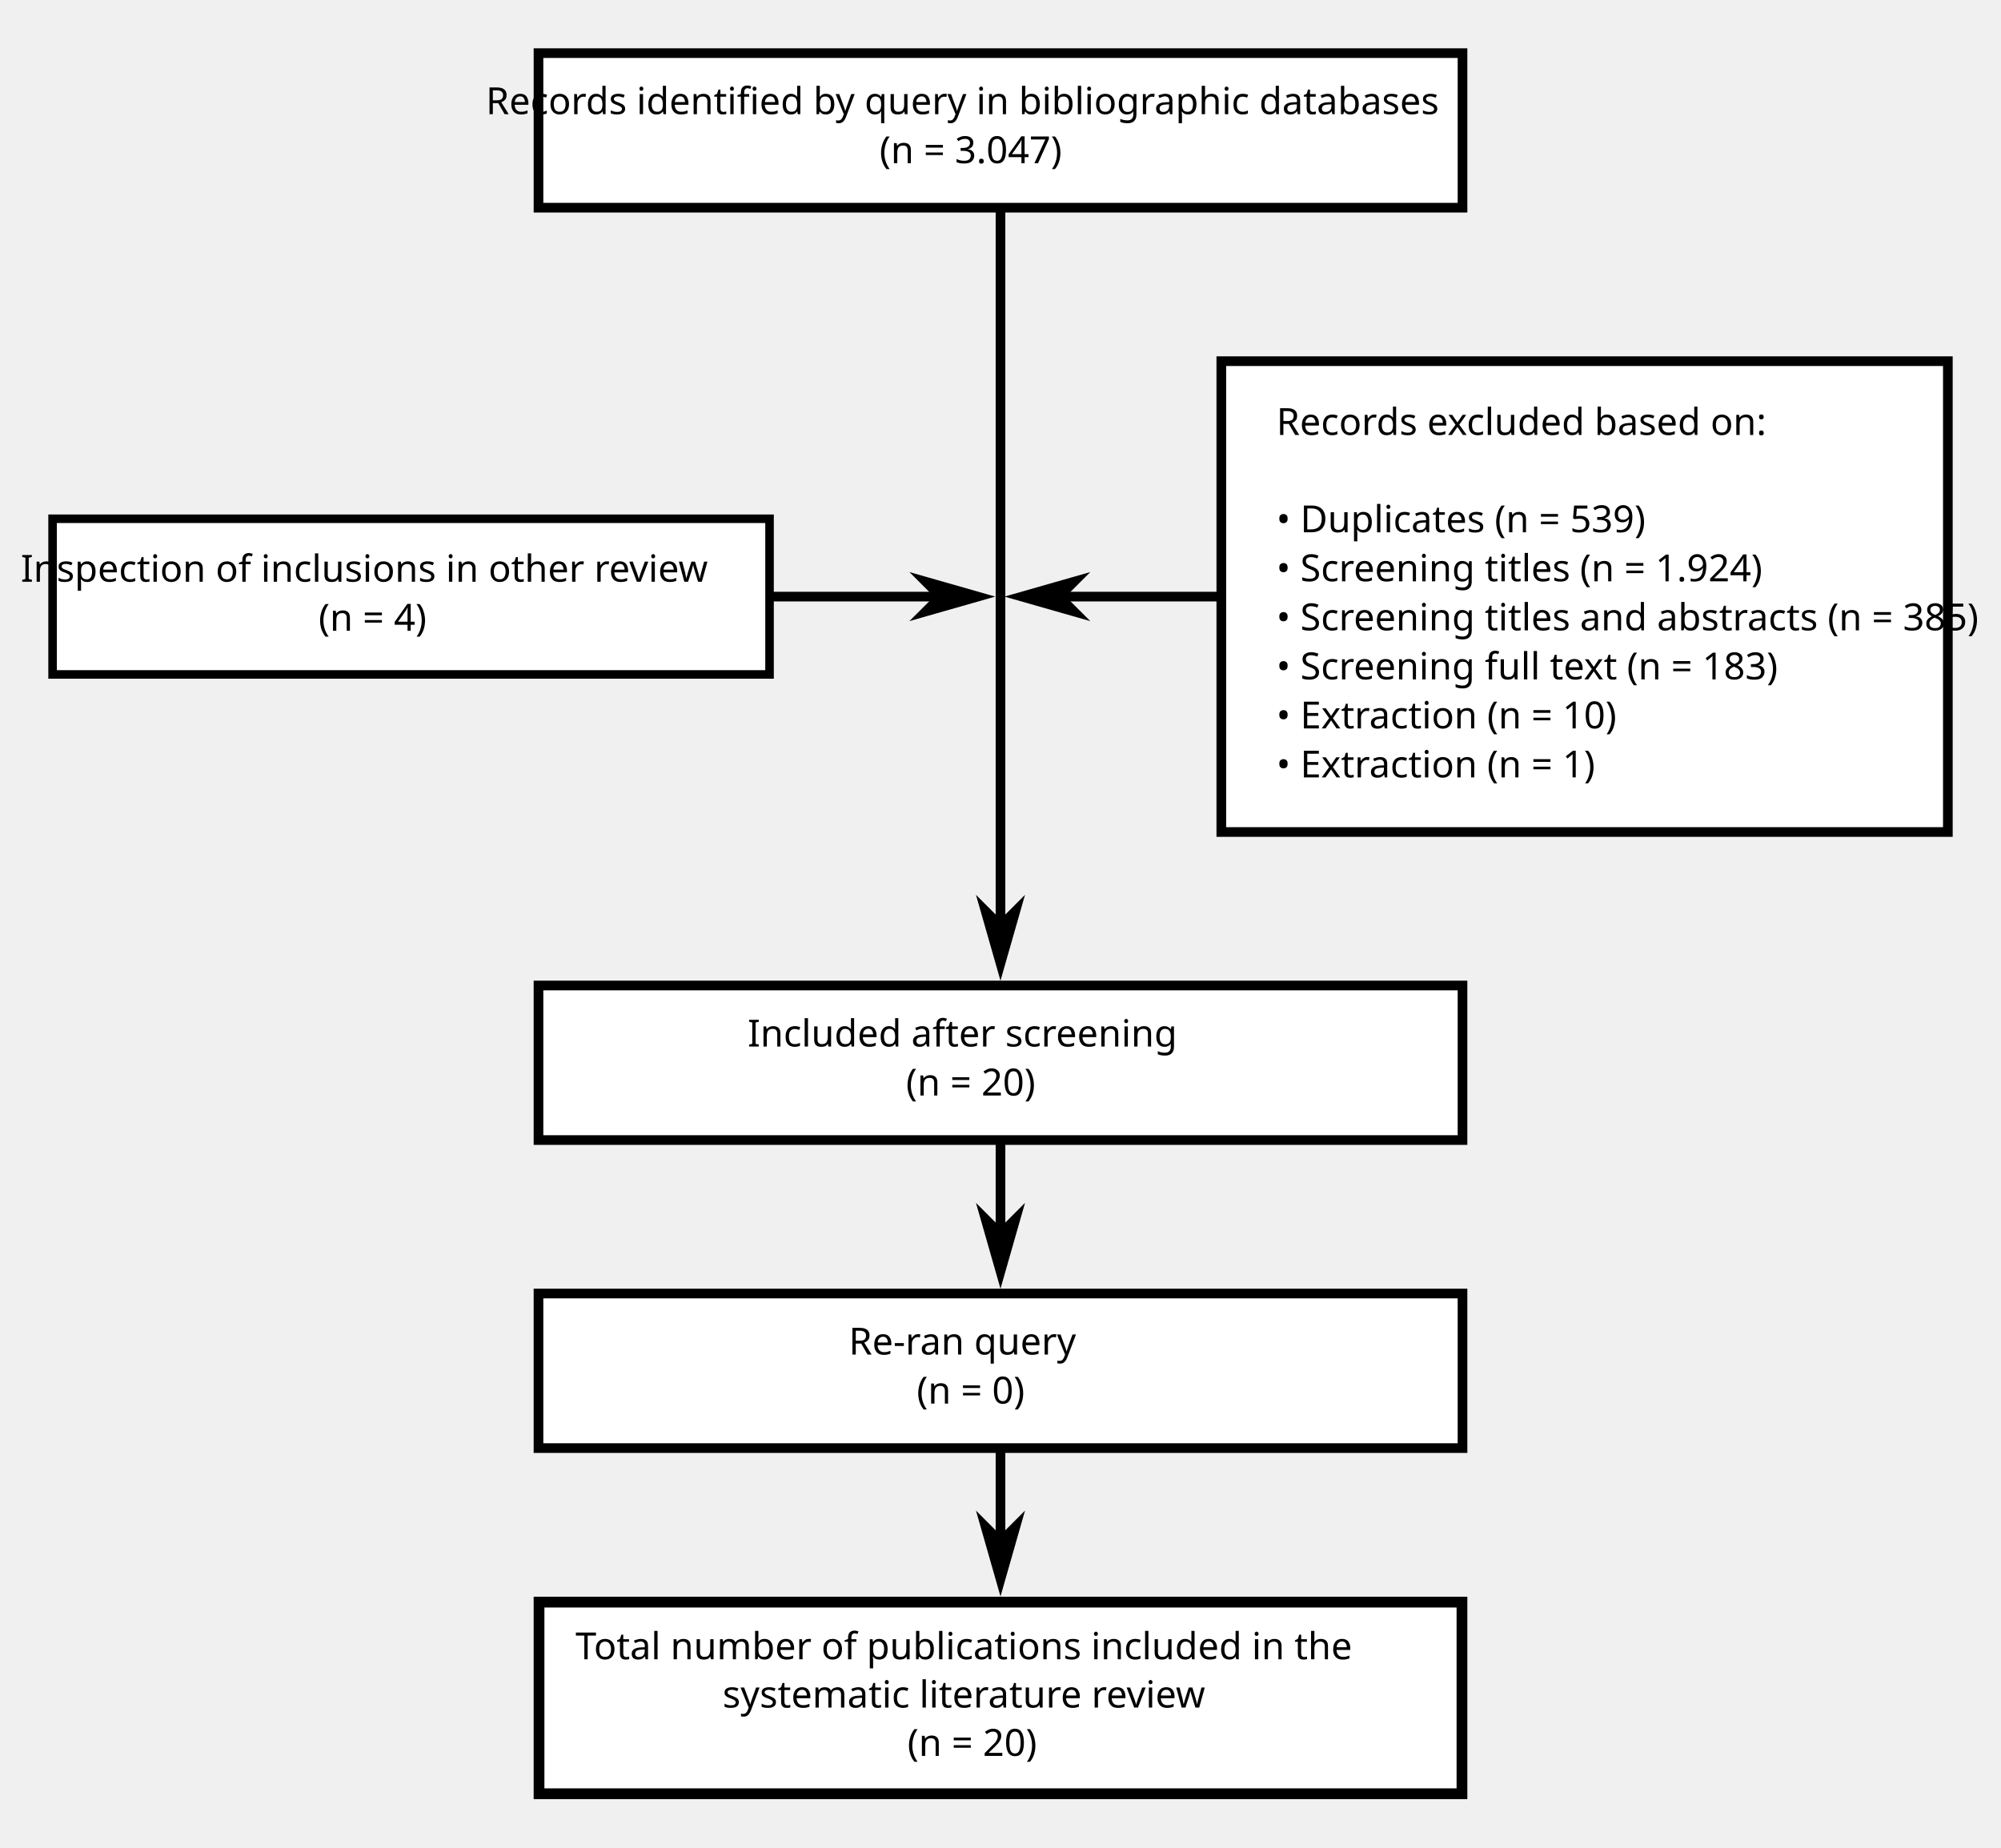
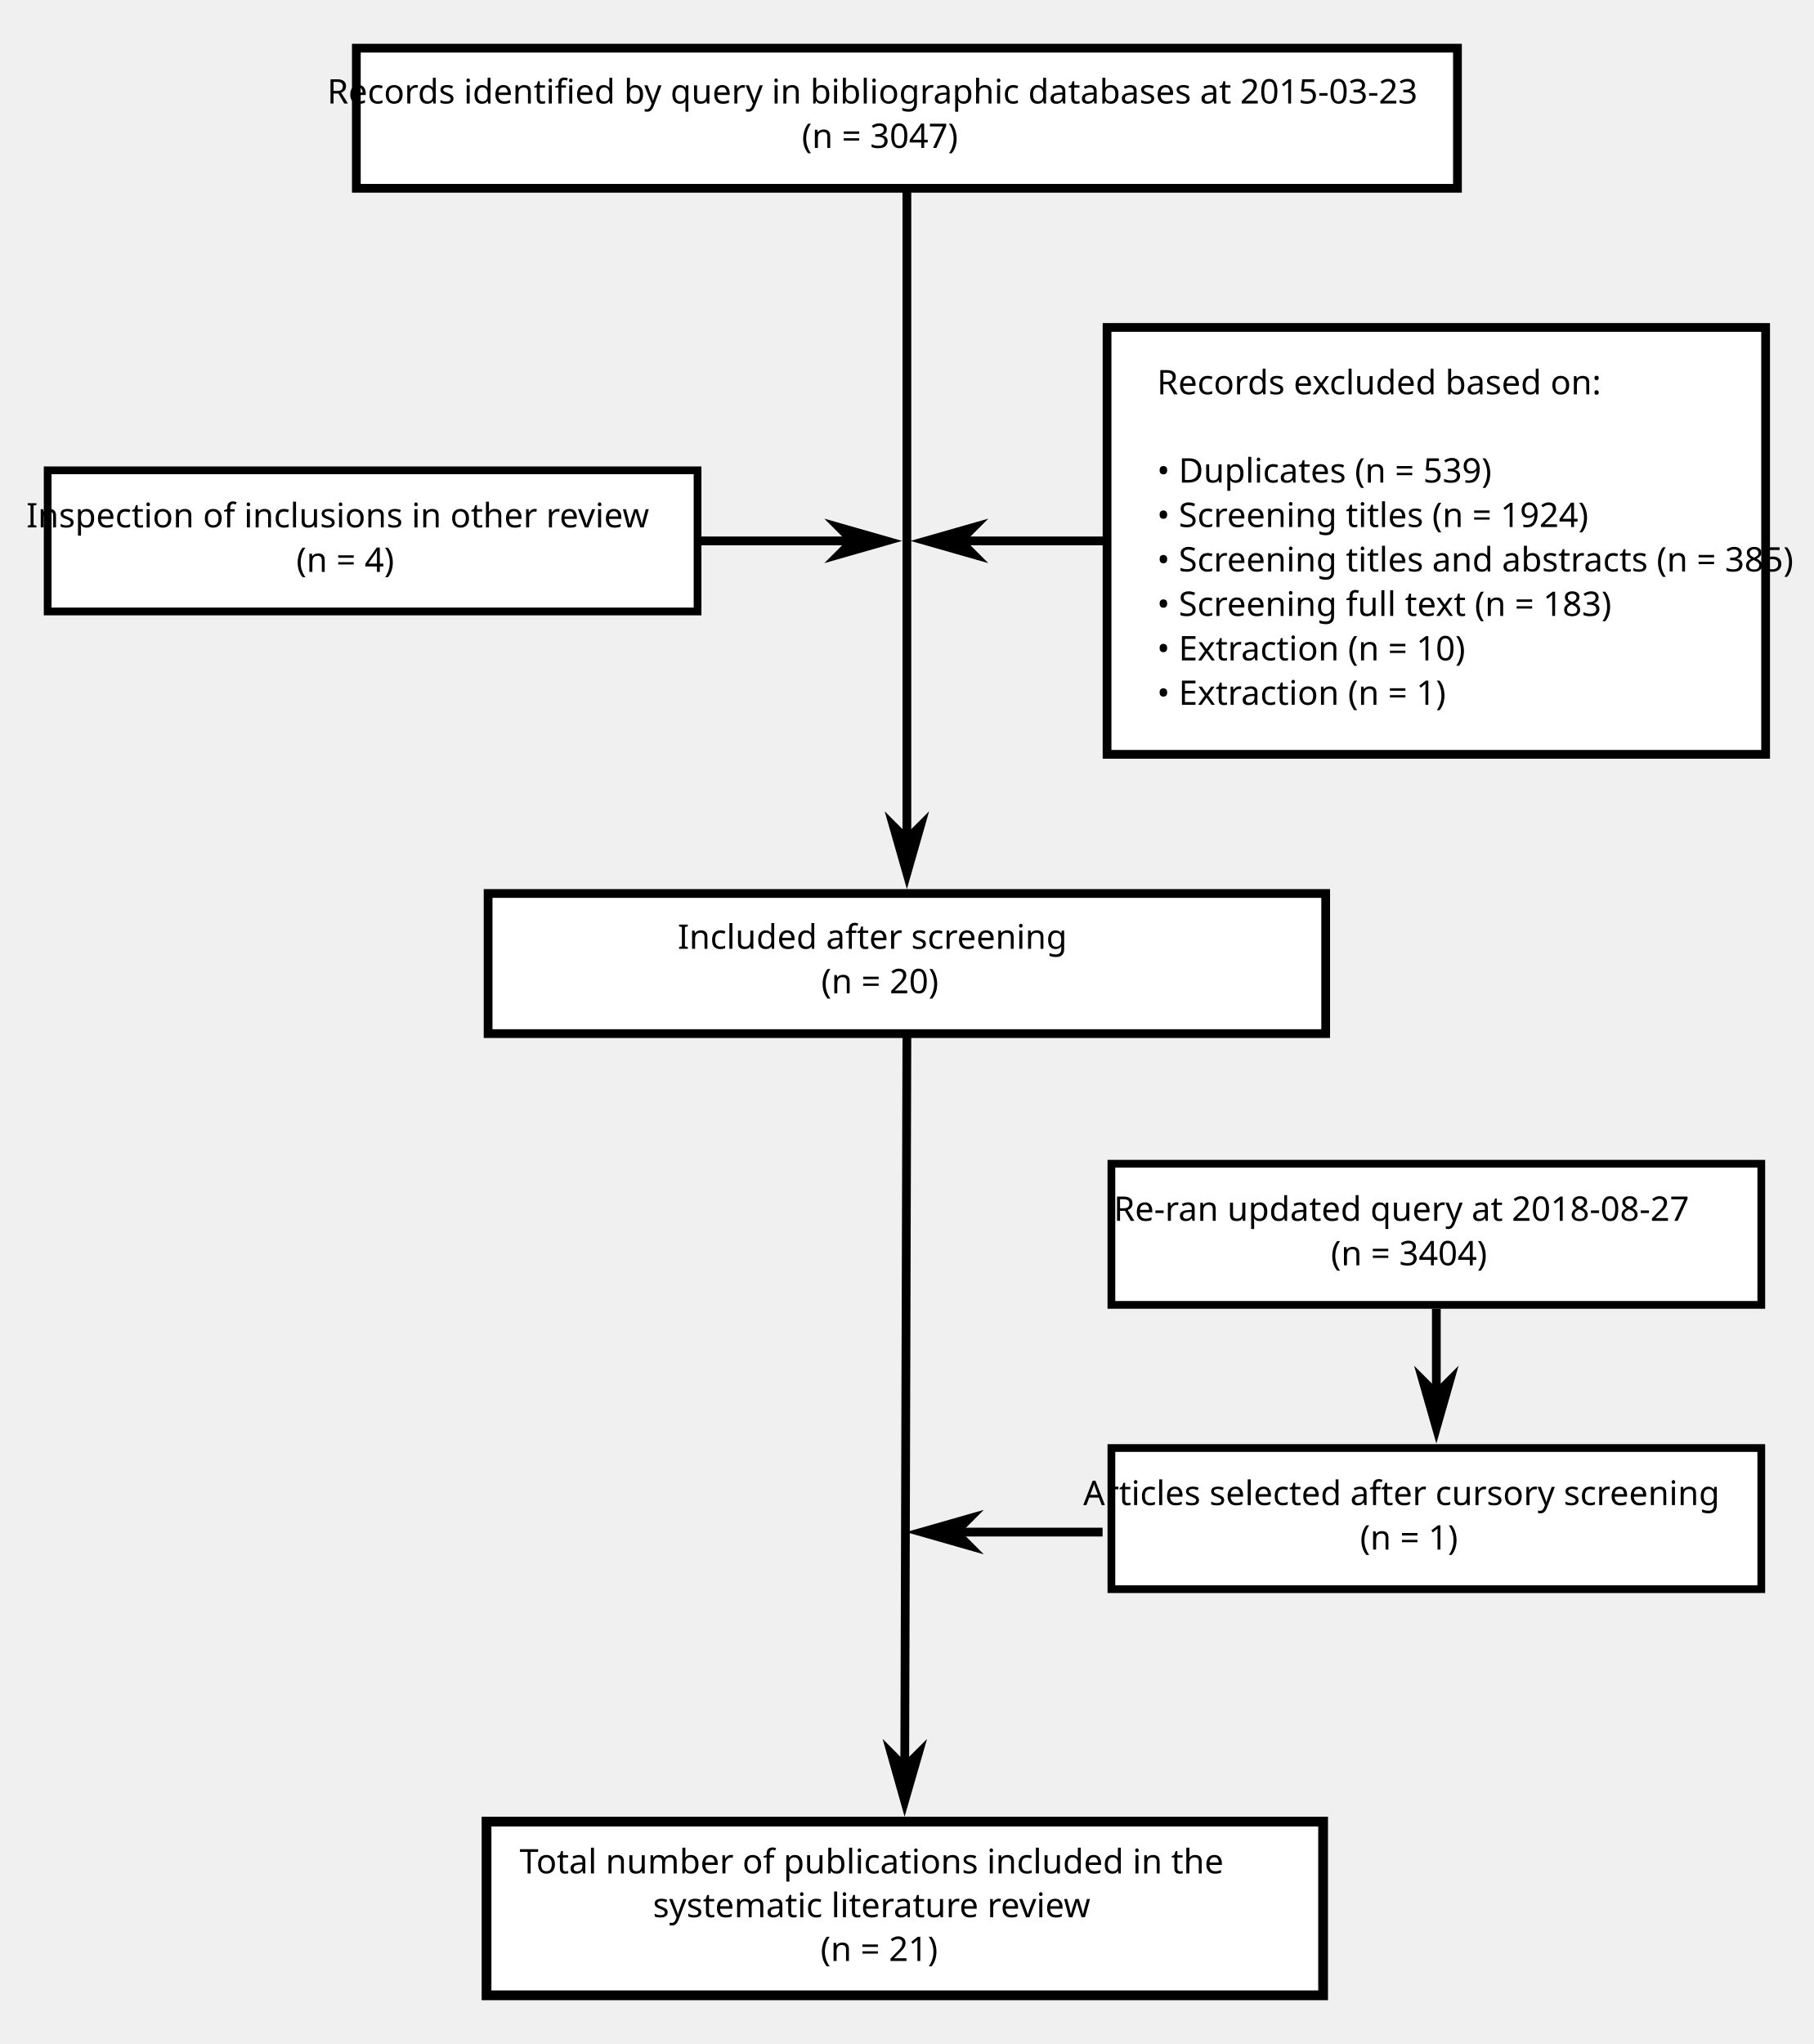
- <svg xmlns="http://www.w3.org/2000/svg" width="207.108mm" height="191.225mm" viewBox="0 0 207.108 191.225" version="1.1" id="svg8">
+ <svg xmlns="http://www.w3.org/2000/svg" width="207.108mm" height="233.361mm" viewBox="0 0 207.108 233.361" version="1.1" id="svg8">
  <defs id="defs2">
+     <marker style="overflow:visible" id="marker3718" refX="0" refY="0" orient="auto">
+       <path transform="matrix(-0.4,0,0,-0.4,-4,0)" style="fill:#000000;fill-opacity:1;fill-rule:evenodd;stroke:#000000;stroke-width:1pt;stroke-opacity:1" d="M 0,0 5,-5 -12.5,0 5,5 Z" id="path3716" />
+     </marker>
+     <marker style="overflow:visible" id="marker3208" refX="0" refY="0" orient="auto">
+       <path transform="matrix(-0.4,0,0,-0.4,-4,0)" style="fill:#000000;fill-opacity:1;fill-rule:evenodd;stroke:#000000;stroke-width:1pt;stroke-opacity:1" d="M 0,0 5,-5 -12.5,0 5,5 Z" id="path3206" />
+     </marker>
+     <marker orient="auto" refY="0" refX="0" id="marker2986" style="overflow:visible">
+       <path id="path2984" d="M 0,0 5,-5 -12.5,0 5,5 Z" style="fill:#000000;fill-opacity:1;fill-rule:evenodd;stroke:#000000;stroke-width:1pt;stroke-opacity:1" transform="matrix(-0.4,0,0,-0.4,-4,0)" />
+     </marker>
+     <marker style="overflow:visible" id="marker2104" refX="0" refY="0" orient="auto">
+       <path transform="matrix(-0.4,0,0,-0.4,-4,0)" style="fill:#000000;fill-opacity:1;fill-rule:evenodd;stroke:#000000;stroke-width:1pt;stroke-opacity:1" d="M 0,0 5,-5 -12.5,0 5,5 Z" id="path2102" />
+     </marker>
+     <marker style="overflow:visible" id="marker1696" refX="0" refY="0" orient="auto">
+       <path transform="matrix(-0.4,0,0,-0.4,-4,0)" style="fill:#000000;fill-opacity:1;fill-rule:evenodd;stroke:#000000;stroke-width:1pt;stroke-opacity:1" d="M 0,0 5,-5 -12.5,0 5,5 Z" id="path1694" />
+     </marker>
    <marker orient="auto" refY="0" refX="0" id="marker6051" style="overflow:visible">
      <path id="path6049" d="M 0,0 5,-5 -12.5,0 5,5 Z" style="fill:#000000;fill-opacity:1;fill-rule:evenodd;stroke:#000000;stroke-width:1pt;stroke-opacity:1" transform="matrix(-0.4,0,0,-0.4,-4,0)" />
    </marker>
    <marker style="overflow:visible" id="marker5913" refX="0" refY="0" orient="auto">
      <path transform="matrix(-0.4,0,0,-0.4,-4,0)" style="fill:#000000;fill-opacity:1;fill-rule:evenodd;stroke:#000000;stroke-width:1pt;stroke-opacity:1" d="M 0,0 5,-5 -12.5,0 5,5 Z" id="path5911" />
-     </marker>
-     <marker orient="auto" refY="0" refX="0" id="marker5835" style="overflow:visible">
-       <path id="path5833" d="M 0,0 5,-5 -12.5,0 5,5 Z" style="fill:#000000;fill-opacity:1;fill-rule:evenodd;stroke:#000000;stroke-width:1pt;stroke-opacity:1" transform="matrix(-0.4,0,0,-0.4,-4,0)" />
    </marker>
    <marker style="overflow:visible" id="marker5679" refX="0" refY="0" orient="auto">
      <path transform="matrix(-0.4,0,0,-0.4,-4,0)" style="fill:#000000;fill-opacity:1;fill-rule:evenodd;stroke:#000000;stroke-width:1pt;stroke-opacity:1" d="M 0,0 5,-5 -12.5,0 5,5 Z" id="path5677" />
    </marker>
    <marker orient="auto" refY="0" refX="0" id="Arrow2Send" style="overflow:visible">
      <path id="path4726" style="fill:#000000;fill-opacity:1;fill-rule:evenodd;stroke:#000000;stroke-width:0.625;stroke-linejoin:round;stroke-opacity:1" d="M 8.719,4.034 -2.207,0.016 8.719,-4.002 c -1.745,2.372 -1.735,5.617 -6e-7,8.035 z" transform="matrix(-0.3,0,0,-0.3,0.69,0)" />
    </marker>
    <marker orient="auto" refY="0" refX="0" id="Arrow1Mend" style="overflow:visible">
      <path id="path4702" d="M 0,0 5,-5 -12.5,0 5,5 Z" style="fill:#000000;fill-opacity:1;fill-rule:evenodd;stroke:#000000;stroke-width:1pt;stroke-opacity:1" transform="matrix(-0.4,0,0,-0.4,-4,0)" />
    </marker>
    <marker orient="auto" refY="0" refX="0" id="Arrow1Lend" style="overflow:visible">
      <path id="path4696" d="M 0,0 5,-5 -12.5,0 5,5 Z" style="fill:#000000;fill-opacity:1;fill-rule:evenodd;stroke:#000000;stroke-width:1pt;stroke-opacity:1" transform="matrix(-0.8,0,0,-0.8,-10,0)" />
    </marker>
  </defs>
-   <g id="layer1" transform="translate(0.1963537,-21.51035)">
+   <g id="layer1" transform="translate(0.1963541,-21.51035)">
    <g id="g4507" transform="translate(46.11086,18.40619)">
-       <rect y="8.604" x="9.428" height="15.998" width="95.638" id="rect4485" style="color:#000000;clip-rule:nonzero;display:inline;overflow:visible;visibility:visible;opacity:1;isolation:auto;mix-blend-mode:normal;color-interpolation:sRGB;color-interpolation-filters:linearRGB;solid-color:#000000;solid-opacity:1;fill:#ffffff;fill-opacity:1;fill-rule:nonzero;stroke:#000000;stroke-width:1;stroke-linecap:square;stroke-linejoin:miter;stroke-miterlimit:4;stroke-dasharray:none;stroke-dashoffset:0;stroke-opacity:1;color-rendering:auto;image-rendering:auto;shape-rendering:auto;text-rendering:auto;enable-background:accumulate" />
+       <rect y="8.604" x="-5.618" height="15.998" width="125.73" id="rect4485" style="color:#000000;clip-rule:nonzero;display:inline;overflow:visible;visibility:visible;opacity:1;isolation:auto;mix-blend-mode:normal;color-interpolation:sRGB;color-interpolation-filters:linearRGB;solid-color:#000000;solid-opacity:1;fill:#ffffff;fill-opacity:1;fill-rule:nonzero;stroke:#000000;stroke-width:1;stroke-linecap:square;stroke-linejoin:miter;stroke-miterlimit:4;stroke-dasharray:none;stroke-dashoffset:0;stroke-opacity:1;color-rendering:auto;image-rendering:auto;shape-rendering:auto;text-rendering:auto;enable-background:accumulate" />
      <text id="text4491" y="14.922" x="57.174" style="font-style:normal;font-variant:normal;font-weight:normal;font-stretch:normal;font-size:3.307px;line-height:5px;font-family:'Shanti (Greater Good Version)';-inkscape-font-specification:'Shanti (Greater Good Version)';text-align:center;letter-spacing:0px;word-spacing:0px;text-anchor:middle;fill:#000000;fill-opacity:1;stroke:none;stroke-width:0.265px;stroke-linecap:butt;stroke-linejoin:miter;stroke-opacity:1" xml:space="preserve">
-         <tspan id="tspan4497" style="font-style:normal;font-variant:normal;font-weight:normal;font-stretch:normal;font-size:3.881px;line-height:5px;font-family:Calibri;-inkscape-font-specification:Calibri;text-align:center;text-anchor:middle;stroke-width:0.265px" y="14.922" x="57.174">Records identified by query in bibliographic databases</tspan>
-         <tspan id="tspan4501" style="font-style:normal;font-variant:normal;font-weight:normal;font-stretch:normal;font-size:3.881px;line-height:5px;font-family:Calibri;-inkscape-font-specification:Calibri;text-align:center;text-anchor:middle;stroke-width:0.265px" y="19.997" x="57.174">(n = 3.047)</tspan>
+         <tspan id="tspan4497" style="font-style:normal;font-variant:normal;font-weight:normal;font-stretch:normal;font-size:3.881px;line-height:5px;font-family:Calibri;-inkscape-font-specification:Calibri;text-align:center;text-anchor:middle;stroke-width:0.265px" y="14.922" x="57.174">Records identified by query in bibliographic databases at 2015-03-23</tspan>
+         <tspan id="tspan4501" style="font-style:normal;font-variant:normal;font-weight:normal;font-stretch:normal;font-size:3.881px;line-height:5px;font-family:Calibri;-inkscape-font-specification:Calibri;text-align:center;text-anchor:middle;stroke-width:0.265px" y="19.997" x="57.174">(n = 3047)</tspan>
      </text>
    </g>
    <g id="g4636" transform="translate(8.8703,40.38915)">
      <rect style="color:#000000;clip-rule:nonzero;display:inline;overflow:visible;visibility:visible;opacity:1;isolation:auto;mix-blend-mode:normal;color-interpolation:sRGB;color-interpolation-filters:linearRGB;solid-color:#000000;solid-opacity:1;fill:#ffffff;fill-opacity:1;fill-rule:nonzero;stroke:#000000;stroke-width:1;stroke-linecap:square;stroke-linejoin:miter;stroke-miterlimit:4;stroke-dasharray:none;stroke-dashoffset:0;stroke-opacity:1;color-rendering:auto;image-rendering:auto;shape-rendering:auto;text-rendering:auto;enable-background:accumulate" id="rect4509" width="95.638" height="15.998" x="46.668" y="83.129" />
      <text xml:space="preserve" style="font-style:normal;font-variant:normal;font-weight:normal;font-stretch:normal;font-size:3.307px;line-height:5px;font-family:'Shanti (Greater Good Version)';-inkscape-font-specification:'Shanti (Greater Good Version)';text-align:center;letter-spacing:0px;word-spacing:0px;text-anchor:middle;fill:#000000;fill-opacity:1;stroke:none;stroke-width:0.265px;stroke-linecap:butt;stroke-linejoin:miter;stroke-opacity:1" x="94.415" y="89.446" id="text4515">
        <tspan x="94.415" y="89.446" style="font-style:normal;font-variant:normal;font-weight:normal;font-stretch:normal;font-size:3.881px;line-height:5px;font-family:Calibri;-inkscape-font-specification:Calibri;text-align:center;text-anchor:middle;stroke-width:0.265px" id="tspan4511">Included after screening</tspan>
        <tspan x="94.415" y="94.521" style="font-style:normal;font-variant:normal;font-weight:normal;font-stretch:normal;font-size:3.881px;line-height:5px;font-family:Calibri;-inkscape-font-specification:Calibri;text-align:center;text-anchor:middle;stroke-width:0.265px" id="tspan4513">(n = 20)</tspan>
      </text>
    </g>
-     <g id="g4642" transform="translate(7.854579,-2.381217)">
-       <rect y="157.784" x="47.684" height="15.998" width="95.638" id="rect4519" style="color:#000000;clip-rule:nonzero;display:inline;overflow:visible;visibility:visible;opacity:1;isolation:auto;mix-blend-mode:normal;color-interpolation:sRGB;color-interpolation-filters:linearRGB;solid-color:#000000;solid-opacity:1;fill:#ffffff;fill-opacity:1;fill-rule:nonzero;stroke:#000000;stroke-width:1;stroke-linecap:square;stroke-linejoin:miter;stroke-miterlimit:4;stroke-dasharray:none;stroke-dashoffset:0;stroke-opacity:1;color-rendering:auto;image-rendering:auto;shape-rendering:auto;text-rendering:auto;enable-background:accumulate" />
-       <text id="text4525" y="164.102" x="95.43" style="font-style:normal;font-variant:normal;font-weight:normal;font-stretch:normal;font-size:3.307px;line-height:5px;font-family:'Shanti (Greater Good Version)';-inkscape-font-specification:'Shanti (Greater Good Version)';text-align:center;letter-spacing:0px;word-spacing:0px;text-anchor:middle;fill:#000000;fill-opacity:1;stroke:none;stroke-width:0.265px;stroke-linecap:butt;stroke-linejoin:miter;stroke-opacity:1" xml:space="preserve">
-         <tspan id="tspan4521" style="font-style:normal;font-variant:normal;font-weight:normal;font-stretch:normal;font-size:3.881px;line-height:5px;font-family:Calibri;-inkscape-font-specification:Calibri;text-align:center;text-anchor:middle;stroke-width:0.265px" y="164.102" x="95.43">Re-ran query</tspan>
-         <tspan id="tspan4523" style="font-style:normal;font-variant:normal;font-weight:normal;font-stretch:normal;font-size:3.881px;line-height:5px;font-family:Calibri;-inkscape-font-specification:Calibri;text-align:center;text-anchor:middle;stroke-width:0.265px" y="169.177" x="95.43">(n = 0)</tspan>
-       </text>
-     </g>
-     <g id="g4661" transform="translate(6.331001,-15.44177)">
+     <g id="g4661" transform="translate(6.094147,26.69335)">
      <rect style="color:#000000;clip-rule:nonzero;display:inline;overflow:visible;visibility:visible;opacity:1;isolation:auto;mix-blend-mode:normal;color-interpolation:sRGB;color-interpolation-filters:linearRGB;solid-color:#000000;solid-opacity:1;fill:#ffffff;fill-opacity:1;fill-rule:nonzero;stroke:#000000;stroke-width:1.113;stroke-linecap:square;stroke-linejoin:miter;stroke-miterlimit:4;stroke-dasharray:none;stroke-dashoffset:0;stroke-opacity:1;color-rendering:auto;image-rendering:auto;shape-rendering:auto;text-rendering:auto;enable-background:accumulate" id="rect4527" width="95.525" height="19.835" x="49.264" y="202.786" />
      <text xml:space="preserve" style="font-style:normal;font-variant:normal;font-weight:normal;font-stretch:normal;font-size:3.307px;line-height:5px;font-family:'Shanti (Greater Good Version)';-inkscape-font-specification:'Shanti (Greater Good Version)';text-align:center;letter-spacing:0px;word-spacing:0px;text-anchor:middle;fill:#000000;fill-opacity:1;stroke:none;stroke-width:0.265px;stroke-linecap:butt;stroke-linejoin:miter;stroke-opacity:1" x="97.106" y="208.703" id="text4533">
        <tspan x="97.106" y="208.703" style="font-style:normal;font-variant:normal;font-weight:normal;font-stretch:normal;font-size:3.881px;line-height:1px;font-family:Calibri;-inkscape-font-specification:Calibri;text-align:center;text-anchor:middle;stroke-width:0.265px" id="tspan4529">Total number of publications included in the</tspan>
        <tspan x="97.106" y="213.703" style="font-style:normal;font-variant:normal;font-weight:normal;font-stretch:normal;font-size:3.881px;line-height:1px;font-family:Calibri;-inkscape-font-specification:Calibri;text-align:center;text-anchor:middle;stroke-width:0.265px" id="tspan4535">systematic literature review</tspan>
-         <tspan x="97.106" y="218.703" style="font-style:normal;font-variant:normal;font-weight:normal;font-stretch:normal;font-size:3.881px;line-height:1px;font-family:Calibri;-inkscape-font-specification:Calibri;text-align:center;text-anchor:middle;stroke-width:0.265px" id="tspan4531">(n = 20)</tspan>
+         <tspan x="97.106" y="218.703" style="font-style:normal;font-variant:normal;font-weight:normal;font-stretch:normal;font-size:3.881px;line-height:1px;font-family:Calibri;-inkscape-font-specification:Calibri;text-align:center;text-anchor:middle;stroke-width:0.265px" id="tspan4531">(n = 21)</tspan>
      </text>
    </g>
-     <g id="g4689" transform="translate(-1.729085)">
-       <g transform="translate(12.928,17.78225)" id="g4671">
-         <rect y="57.424" x="-5.953" height="16.114" width="74.207" id="rect4549" style="color:#000000;clip-rule:nonzero;display:inline;overflow:visible;visibility:visible;opacity:1;isolation:auto;mix-blend-mode:normal;color-interpolation:sRGB;color-interpolation-filters:linearRGB;solid-color:#000000;solid-opacity:1;fill:#ffffff;fill-opacity:1;fill-rule:nonzero;stroke:#000000;stroke-width:0.884;stroke-linecap:square;stroke-linejoin:miter;stroke-miterlimit:4;stroke-dasharray:none;stroke-dashoffset:0;stroke-opacity:1;color-rendering:auto;image-rendering:auto;shape-rendering:auto;text-rendering:auto;enable-background:accumulate" />
-         <text id="text4555" y="63.943" x="31.037" style="font-style:normal;font-variant:normal;font-weight:normal;font-stretch:normal;font-size:3.307px;line-height:5px;font-family:'Shanti (Greater Good Version)';-inkscape-font-specification:'Shanti (Greater Good Version)';text-align:center;letter-spacing:0px;word-spacing:0px;text-anchor:middle;fill:#000000;fill-opacity:1;stroke:none;stroke-width:0.265px;stroke-linecap:butt;stroke-linejoin:miter;stroke-opacity:1" xml:space="preserve">
-           <tspan id="tspan4551" style="font-style:normal;font-variant:normal;font-weight:normal;font-stretch:normal;font-size:3.881px;line-height:5px;font-family:Calibri;-inkscape-font-specification:Calibri;text-align:center;text-anchor:middle;stroke-width:0.265px" y="63.943" x="31.037">Inspection of inclusions in other review</tspan>
-           <tspan id="tspan4553" style="font-style:normal;font-variant:normal;font-weight:normal;font-stretch:normal;font-size:3.881px;line-height:5px;font-family:Calibri;-inkscape-font-specification:Calibri;text-align:center;text-anchor:middle;stroke-width:0.265px" y="69.018" x="31.037">(n = 4)</tspan>
-         </text>
-       </g>
-       <g transform="translate(0,7.238233)" id="g4611">
-         <rect style="color:#000000;clip-rule:nonzero;display:inline;overflow:visible;visibility:visible;opacity:1;isolation:auto;mix-blend-mode:normal;color-interpolation:sRGB;color-interpolation-filters:linearRGB;solid-color:#000000;solid-opacity:1;fill:#ffffff;fill-opacity:1;fill-rule:nonzero;stroke:#000000;stroke-width:1;stroke-linecap:square;stroke-linejoin:miter;stroke-miterlimit:4;stroke-dasharray:none;stroke-dashoffset:0;stroke-opacity:1;color-rendering:auto;image-rendering:auto;shape-rendering:auto;text-rendering:auto;enable-background:accumulate" id="rect4559" width="75.199" height="48.735" x="127.941" y="51.657" />
-         <text xml:space="preserve" style="font-style:normal;font-variant:normal;font-weight:normal;font-stretch:normal;font-size:3.307px;line-height:5px;font-family:'Shanti (Greater Good Version)';-inkscape-font-specification:'Shanti (Greater Good Version)';text-align:center;letter-spacing:0px;word-spacing:0px;text-anchor:middle;fill:#000000;fill-opacity:1;stroke:none;stroke-width:0.265px;stroke-linecap:butt;stroke-linejoin:miter;stroke-opacity:1" x="133.649" y="59.292" id="text4565">
-           <tspan x="133.649" y="59.292" style="font-style:normal;font-variant:normal;font-weight:normal;font-stretch:normal;font-size:3.881px;line-height:5px;font-family:Calibri;-inkscape-font-specification:Calibri;text-align:start;text-anchor:start;stroke-width:0.265px" id="tspan4561">Records excluded based on:</tspan>
-           <tspan id="tspan4567" x="133.649" y="64.292" style="font-style:normal;font-variant:normal;font-weight:normal;font-stretch:normal;font-size:3.881px;line-height:5px;font-family:Calibri;-inkscape-font-specification:Calibri;text-align:start;text-anchor:start;stroke-width:0.265px" />
-           <tspan id="tspan4569" x="133.649" y="69.367" style="font-style:normal;font-variant:normal;font-weight:normal;font-stretch:normal;font-size:3.881px;line-height:5px;font-family:Calibri;-inkscape-font-specification:Calibri;text-align:start;text-anchor:start;stroke-width:0.265px">• Duplicates (n = 539)</tspan>
-           <tspan id="tspan4573" x="133.649" y="74.442" style="font-style:normal;font-variant:normal;font-weight:normal;font-stretch:normal;font-size:3.881px;line-height:5px;font-family:Calibri;-inkscape-font-specification:Calibri;text-align:start;text-anchor:start;stroke-width:0.265px">• Screening titles (n = 1.924)</tspan>
-           <tspan id="tspan4575" x="133.649" y="79.518" style="font-style:normal;font-variant:normal;font-weight:normal;font-stretch:normal;font-size:3.881px;line-height:5px;font-family:Calibri;-inkscape-font-specification:Calibri;text-align:start;text-anchor:start;stroke-width:0.265px">• Screening titles and abstracts (n = 385)</tspan>
-           <tspan id="tspan4577" x="133.649" y="84.593" style="font-style:normal;font-variant:normal;font-weight:normal;font-stretch:normal;font-size:3.881px;line-height:5px;font-family:Calibri;-inkscape-font-specification:Calibri;text-align:start;text-anchor:start;stroke-width:0.265px">• Screening full text (n = 183)</tspan>
-           <tspan id="tspan4579" x="133.649" y="89.668" style="font-style:normal;font-variant:normal;font-weight:normal;font-stretch:normal;font-size:3.881px;line-height:5px;font-family:Calibri;-inkscape-font-specification:Calibri;text-align:start;text-anchor:start;stroke-width:0.265px">• Extraction (n = 10)</tspan>
-           <tspan x="133.649" y="94.743" style="font-style:normal;font-variant:normal;font-weight:normal;font-stretch:normal;font-size:3.881px;line-height:5px;font-family:Calibri;-inkscape-font-specification:Calibri;text-align:start;text-anchor:start;stroke-width:0.265px" id="tspan4563">• Extraction (n = 1)</tspan>
-         </text>
-       </g>
+     <g id="g4671" transform="translate(11.19891,17.78225)">
+       <rect style="color:#000000;clip-rule:nonzero;display:inline;overflow:visible;visibility:visible;opacity:1;isolation:auto;mix-blend-mode:normal;color-interpolation:sRGB;color-interpolation-filters:linearRGB;solid-color:#000000;solid-opacity:1;fill:#ffffff;fill-opacity:1;fill-rule:nonzero;stroke:#000000;stroke-width:0.884;stroke-linecap:square;stroke-linejoin:miter;stroke-miterlimit:4;stroke-dasharray:none;stroke-dashoffset:0;stroke-opacity:1;color-rendering:auto;image-rendering:auto;shape-rendering:auto;text-rendering:auto;enable-background:accumulate" id="rect4549" width="74.207" height="16.114" x="-5.953" y="57.424" />
+       <text xml:space="preserve" style="font-style:normal;font-variant:normal;font-weight:normal;font-stretch:normal;font-size:3.307px;line-height:5px;font-family:'Shanti (Greater Good Version)';-inkscape-font-specification:'Shanti (Greater Good Version)';text-align:center;letter-spacing:0px;word-spacing:0px;text-anchor:middle;fill:#000000;fill-opacity:1;stroke:none;stroke-width:0.265px;stroke-linecap:butt;stroke-linejoin:miter;stroke-opacity:1" x="31.037" y="63.943" id="text4555">
+         <tspan x="31.037" y="63.943" style="font-style:normal;font-variant:normal;font-weight:normal;font-stretch:normal;font-size:3.881px;line-height:5px;font-family:Calibri;-inkscape-font-specification:Calibri;text-align:center;text-anchor:middle;stroke-width:0.265px" id="tspan4551">Inspection of inclusions in other review</tspan>
+         <tspan x="31.037" y="69.018" style="font-style:normal;font-variant:normal;font-weight:normal;font-stretch:normal;font-size:3.881px;line-height:5px;font-family:Calibri;-inkscape-font-specification:Calibri;text-align:center;text-anchor:middle;stroke-width:0.265px" id="tspan4553">(n = 4)</tspan>
+       </text>
+     </g>
+     <g id="g4611" transform="translate(-1.729085,7.238233)">
+       <rect y="51.657" x="127.941" height="48.735" width="75.199" id="rect4559" style="color:#000000;clip-rule:nonzero;display:inline;overflow:visible;visibility:visible;opacity:1;isolation:auto;mix-blend-mode:normal;color-interpolation:sRGB;color-interpolation-filters:linearRGB;solid-color:#000000;solid-opacity:1;fill:#ffffff;fill-opacity:1;fill-rule:nonzero;stroke:#000000;stroke-width:1;stroke-linecap:square;stroke-linejoin:miter;stroke-miterlimit:4;stroke-dasharray:none;stroke-dashoffset:0;stroke-opacity:1;color-rendering:auto;image-rendering:auto;shape-rendering:auto;text-rendering:auto;enable-background:accumulate" />
+       <text id="text4565" y="59.292" x="133.649" style="font-style:normal;font-variant:normal;font-weight:normal;font-stretch:normal;font-size:3.307px;line-height:5px;font-family:'Shanti (Greater Good Version)';-inkscape-font-specification:'Shanti (Greater Good Version)';text-align:center;letter-spacing:0px;word-spacing:0px;text-anchor:middle;fill:#000000;fill-opacity:1;stroke:none;stroke-width:0.265px;stroke-linecap:butt;stroke-linejoin:miter;stroke-opacity:1" xml:space="preserve">
+         <tspan id="tspan4561" style="font-style:normal;font-variant:normal;font-weight:normal;font-stretch:normal;font-size:3.881px;line-height:5px;font-family:Calibri;-inkscape-font-specification:Calibri;text-align:start;text-anchor:start;stroke-width:0.265px" y="59.292" x="133.649">Records excluded based on:</tspan>
+         <tspan style="font-style:normal;font-variant:normal;font-weight:normal;font-stretch:normal;font-size:3.881px;line-height:5px;font-family:Calibri;-inkscape-font-specification:Calibri;text-align:start;text-anchor:start;stroke-width:0.265px" y="64.292" x="133.649" id="tspan4567" />
+         <tspan style="font-style:normal;font-variant:normal;font-weight:normal;font-stretch:normal;font-size:3.881px;line-height:5px;font-family:Calibri;-inkscape-font-specification:Calibri;text-align:start;text-anchor:start;stroke-width:0.265px" y="69.367" x="133.649" id="tspan4569">• Duplicates (n = 539)</tspan>
+         <tspan style="font-style:normal;font-variant:normal;font-weight:normal;font-stretch:normal;font-size:3.881px;line-height:5px;font-family:Calibri;-inkscape-font-specification:Calibri;text-align:start;text-anchor:start;stroke-width:0.265px" y="74.442" x="133.649" id="tspan4573">• Screening titles (n = 1924)</tspan>
+         <tspan style="font-style:normal;font-variant:normal;font-weight:normal;font-stretch:normal;font-size:3.881px;line-height:5px;font-family:Calibri;-inkscape-font-specification:Calibri;text-align:start;text-anchor:start;stroke-width:0.265px" y="79.518" x="133.649" id="tspan4575">• Screening titles and abstracts (n = 385)</tspan>
+         <tspan style="font-style:normal;font-variant:normal;font-weight:normal;font-stretch:normal;font-size:3.881px;line-height:5px;font-family:Calibri;-inkscape-font-specification:Calibri;text-align:start;text-anchor:start;stroke-width:0.265px" y="84.593" x="133.649" id="tspan4577">• Screening full text (n = 183)</tspan>
+         <tspan style="font-style:normal;font-variant:normal;font-weight:normal;font-stretch:normal;font-size:3.881px;line-height:5px;font-family:Calibri;-inkscape-font-specification:Calibri;text-align:start;text-anchor:start;stroke-width:0.265px" y="89.668" x="133.649" id="tspan4579">• Extraction (n = 10)</tspan>
+         <tspan id="tspan4563" style="font-style:normal;font-variant:normal;font-weight:normal;font-stretch:normal;font-size:3.881px;line-height:5px;font-family:Calibri;-inkscape-font-specification:Calibri;text-align:start;text-anchor:start;stroke-width:0.265px" y="94.743" x="133.649">• Extraction (n = 1)</tspan>
+       </text>
    </g>
    <path style="opacity:1;fill:none;fill-rule:evenodd;stroke:#000000;stroke-width:1;stroke-linecap:butt;stroke-linejoin:round;stroke-miterlimit:4;stroke-dasharray:none;stroke-opacity:1;marker-end:url(#Arrow1Mend)" d="M 103.357,43.008 V 121.049" id="path4691" />
-     <path id="path5675" d="m 103.357,139.516 v 13.419" style="opacity:1;fill:none;fill-rule:evenodd;stroke:#000000;stroke-width:1;stroke-linecap:butt;stroke-linejoin:round;stroke-miterlimit:4;stroke-dasharray:none;stroke-opacity:1;marker-end:url(#marker5679)" />
-     <path style="opacity:1;fill:none;fill-rule:evenodd;stroke:#000000;stroke-width:1;stroke-linecap:butt;stroke-linejoin:round;stroke-miterlimit:4;stroke-dasharray:none;stroke-opacity:1;marker-end:url(#marker5835)" d="m 103.357,171.401 v 13.385" id="path5831" />
+     <path id="path5675" d="m 103.357,139.516 -0.257,87.437" style="opacity:1;fill:none;fill-rule:evenodd;stroke:#000000;stroke-width:1;stroke-linecap:butt;stroke-linejoin:round;stroke-miterlimit:4;stroke-dasharray:none;stroke-opacity:1;marker-end:url(#marker5679)" />
    <path id="path5909" d="m 79.453,83.263 21.391,-2e-6" style="opacity:1;fill:none;fill-rule:evenodd;stroke:#000000;stroke-width:1;stroke-linecap:butt;stroke-linejoin:round;stroke-miterlimit:4;stroke-dasharray:none;stroke-opacity:1;marker-end:url(#marker5913)" />
    <path style="opacity:1;fill:none;fill-rule:evenodd;stroke:#000000;stroke-width:1;stroke-linecap:butt;stroke-linejoin:round;stroke-miterlimit:4;stroke-dasharray:none;stroke-opacity:1;marker-end:url(#marker6051)" d="m 126.212,83.263 -20.476,-2e-6" id="path6047" />
+     <g id="g2964" transform="translate(132.6614,96.94889)">
+       <rect style="color:#000000;clip-rule:nonzero;display:inline;overflow:visible;visibility:visible;opacity:1;isolation:auto;mix-blend-mode:normal;color-interpolation:sRGB;color-interpolation-filters:linearRGB;solid-color:#000000;solid-opacity:1;fill:#ffffff;fill-opacity:1;fill-rule:nonzero;stroke:#000000;stroke-width:0.884;stroke-linecap:square;stroke-linejoin:miter;stroke-miterlimit:4;stroke-dasharray:none;stroke-dashoffset:0;stroke-opacity:1;color-rendering:auto;image-rendering:auto;shape-rendering:auto;text-rendering:auto;enable-background:accumulate" id="rect2956" width="74.207" height="16.114" x="-5.953" y="57.424" />
+       <text xml:space="preserve" style="font-style:normal;font-variant:normal;font-weight:normal;font-stretch:normal;font-size:3.307px;line-height:5px;font-family:'Shanti (Greater Good Version)';-inkscape-font-specification:'Shanti (Greater Good Version)';text-align:center;letter-spacing:0px;word-spacing:0px;text-anchor:middle;fill:#000000;fill-opacity:1;stroke:none;stroke-width:0.265px;stroke-linecap:butt;stroke-linejoin:miter;stroke-opacity:1" x="31.037" y="63.943" id="text2962">
+         <tspan x="31.037" y="63.943" style="font-style:normal;font-variant:normal;font-weight:normal;font-stretch:normal;font-size:3.881px;line-height:5px;font-family:Calibri;-inkscape-font-specification:Calibri;text-align:center;text-anchor:middle;stroke-width:0.265px" id="tspan2958">Re-ran updated query at 2018-08-27</tspan>
+         <tspan x="31.037" y="69.018" style="font-style:normal;font-variant:normal;font-weight:normal;font-stretch:normal;font-size:3.881px;line-height:5px;font-family:Calibri;-inkscape-font-specification:Calibri;text-align:center;text-anchor:middle;stroke-width:0.265px" id="tspan2960">(n = 3404)</tspan>
+       </text>
+       <flowRoot xml:space="preserve" id="flowRoot7729" style="fill:black;stroke:none;stroke-opacity:1;stroke-width:1px;stroke-linejoin:miter;stroke-linecap:butt;fill-opacity:1;font-family:'Shanti (Greater Good Version)';font-style:normal;font-weight:normal;font-size:12.5px;line-height:25px;letter-spacing:0px;word-spacing:0px;-inkscape-font-specification:'Shanti (Greater Good Version)';font-stretch:normal;font-variant:normal">
+         <flowRegion id="flowRegion7731">
+           <rect id="rect7733" width="452.015" height="249.823" x="-34.023" y="465.944" />
+         </flowRegion>
+         <flowPara id="flowPara7735" />
+       </flowRoot>
+     </g>
+     <g transform="translate(132.6614,129.4049)" id="g2974">
+       <rect y="57.424" x="-5.953" height="16.114" width="74.207" id="rect2966" style="color:#000000;clip-rule:nonzero;display:inline;overflow:visible;visibility:visible;opacity:1;isolation:auto;mix-blend-mode:normal;color-interpolation:sRGB;color-interpolation-filters:linearRGB;solid-color:#000000;solid-opacity:1;fill:#ffffff;fill-opacity:1;fill-rule:nonzero;stroke:#000000;stroke-width:0.884;stroke-linecap:square;stroke-linejoin:miter;stroke-miterlimit:4;stroke-dasharray:none;stroke-dashoffset:0;stroke-opacity:1;color-rendering:auto;image-rendering:auto;shape-rendering:auto;text-rendering:auto;enable-background:accumulate" />
+       <text id="text2972" y="63.943" x="31.037" style="font-style:normal;font-variant:normal;font-weight:normal;font-stretch:normal;font-size:3.307px;line-height:5px;font-family:'Shanti (Greater Good Version)';-inkscape-font-specification:'Shanti (Greater Good Version)';text-align:center;letter-spacing:0px;word-spacing:0px;text-anchor:middle;fill:#000000;fill-opacity:1;stroke:none;stroke-width:0.265px;stroke-linecap:butt;stroke-linejoin:miter;stroke-opacity:1" xml:space="preserve">
+         <tspan id="tspan2968" style="font-style:normal;font-variant:normal;font-weight:normal;font-stretch:normal;font-size:3.881px;line-height:5px;font-family:Calibri;-inkscape-font-specification:Calibri;text-align:center;text-anchor:middle;stroke-width:0.265px" y="63.943" x="31.037">Articles selected after cursory screening</tspan>
+         <tspan id="tspan2970" style="font-style:normal;font-variant:normal;font-weight:normal;font-stretch:normal;font-size:3.881px;line-height:5px;font-family:Calibri;-inkscape-font-specification:Calibri;text-align:center;text-anchor:middle;stroke-width:0.265px" y="69.018" x="31.037">(n = 1)</tspan>
+       </text>
+     </g>
+     <path id="path3204" d="M 125.703,196.429 H 105.227" style="opacity:1;fill:none;fill-rule:evenodd;stroke:#000000;stroke-width:1;stroke-linecap:butt;stroke-linejoin:round;stroke-miterlimit:4;stroke-dasharray:none;stroke-opacity:1;marker-end:url(#marker3208)" />
+     <path id="path3714" d="m 163.812,170.928 v 13.419" style="opacity:1;fill:none;fill-rule:evenodd;stroke:#000000;stroke-width:1;stroke-linecap:butt;stroke-linejoin:round;stroke-miterlimit:4;stroke-dasharray:none;stroke-opacity:1;marker-end:url(#marker3718)" />
  </g>
</svg>
